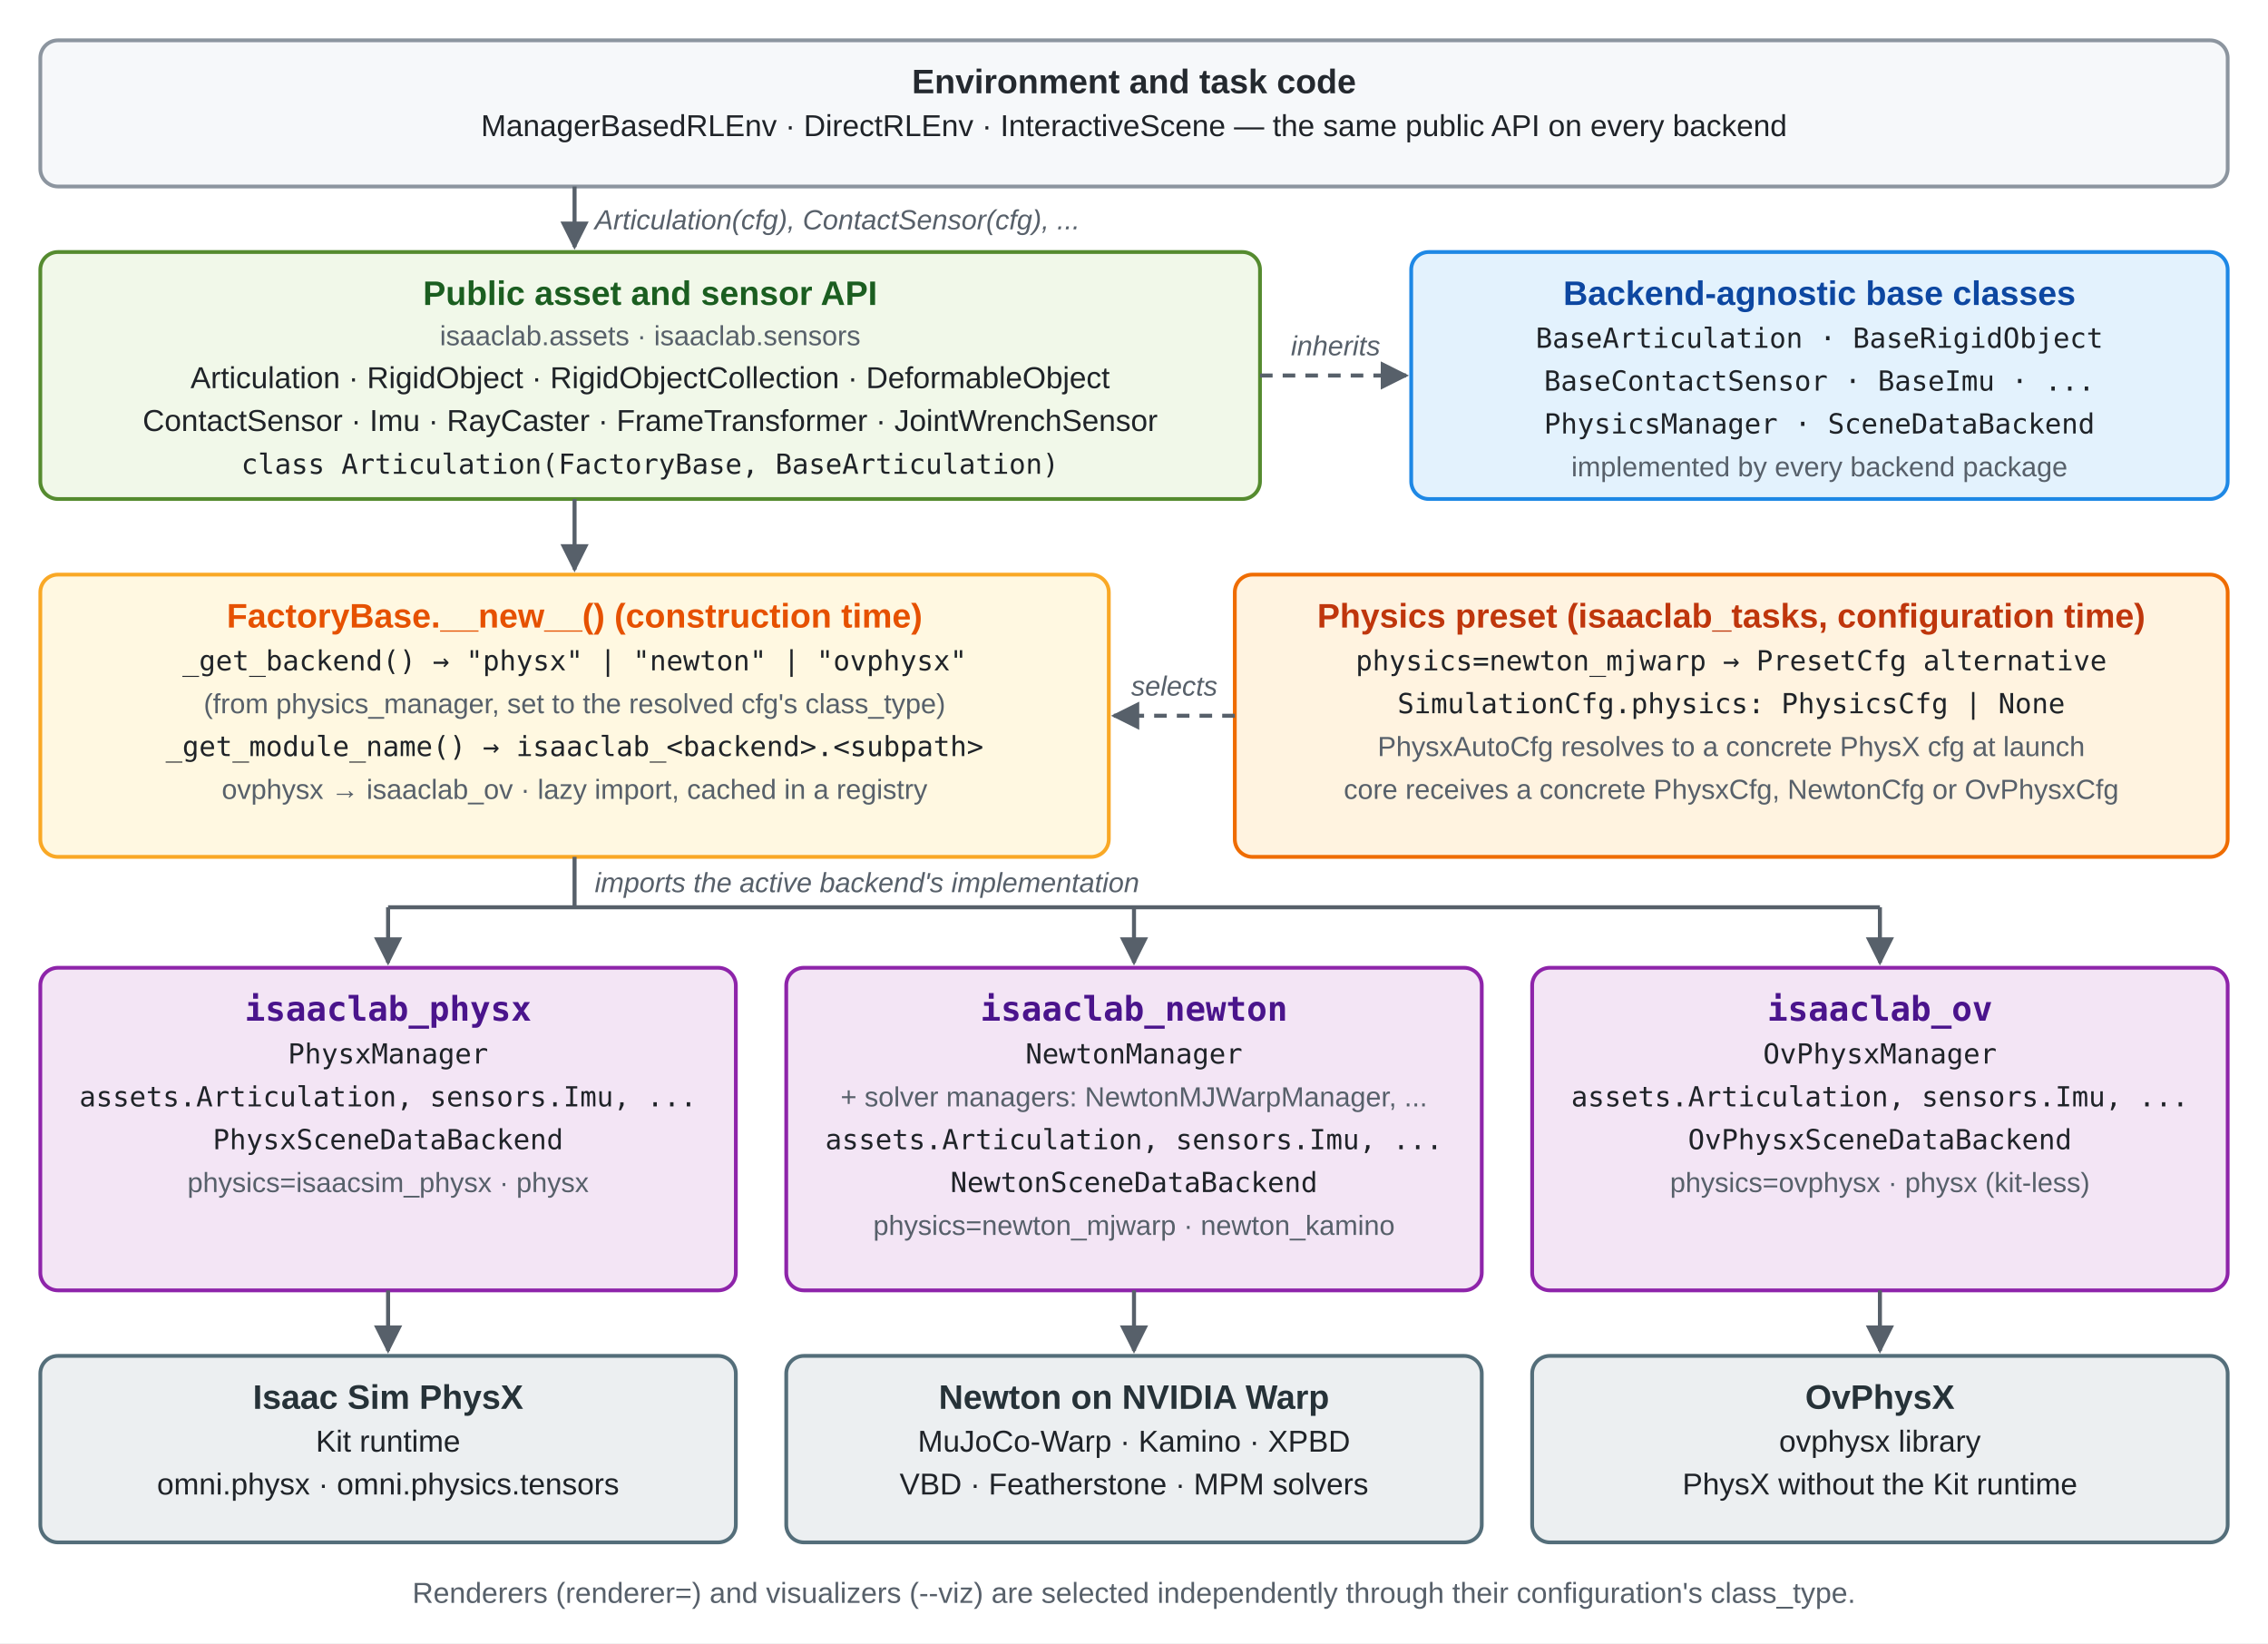
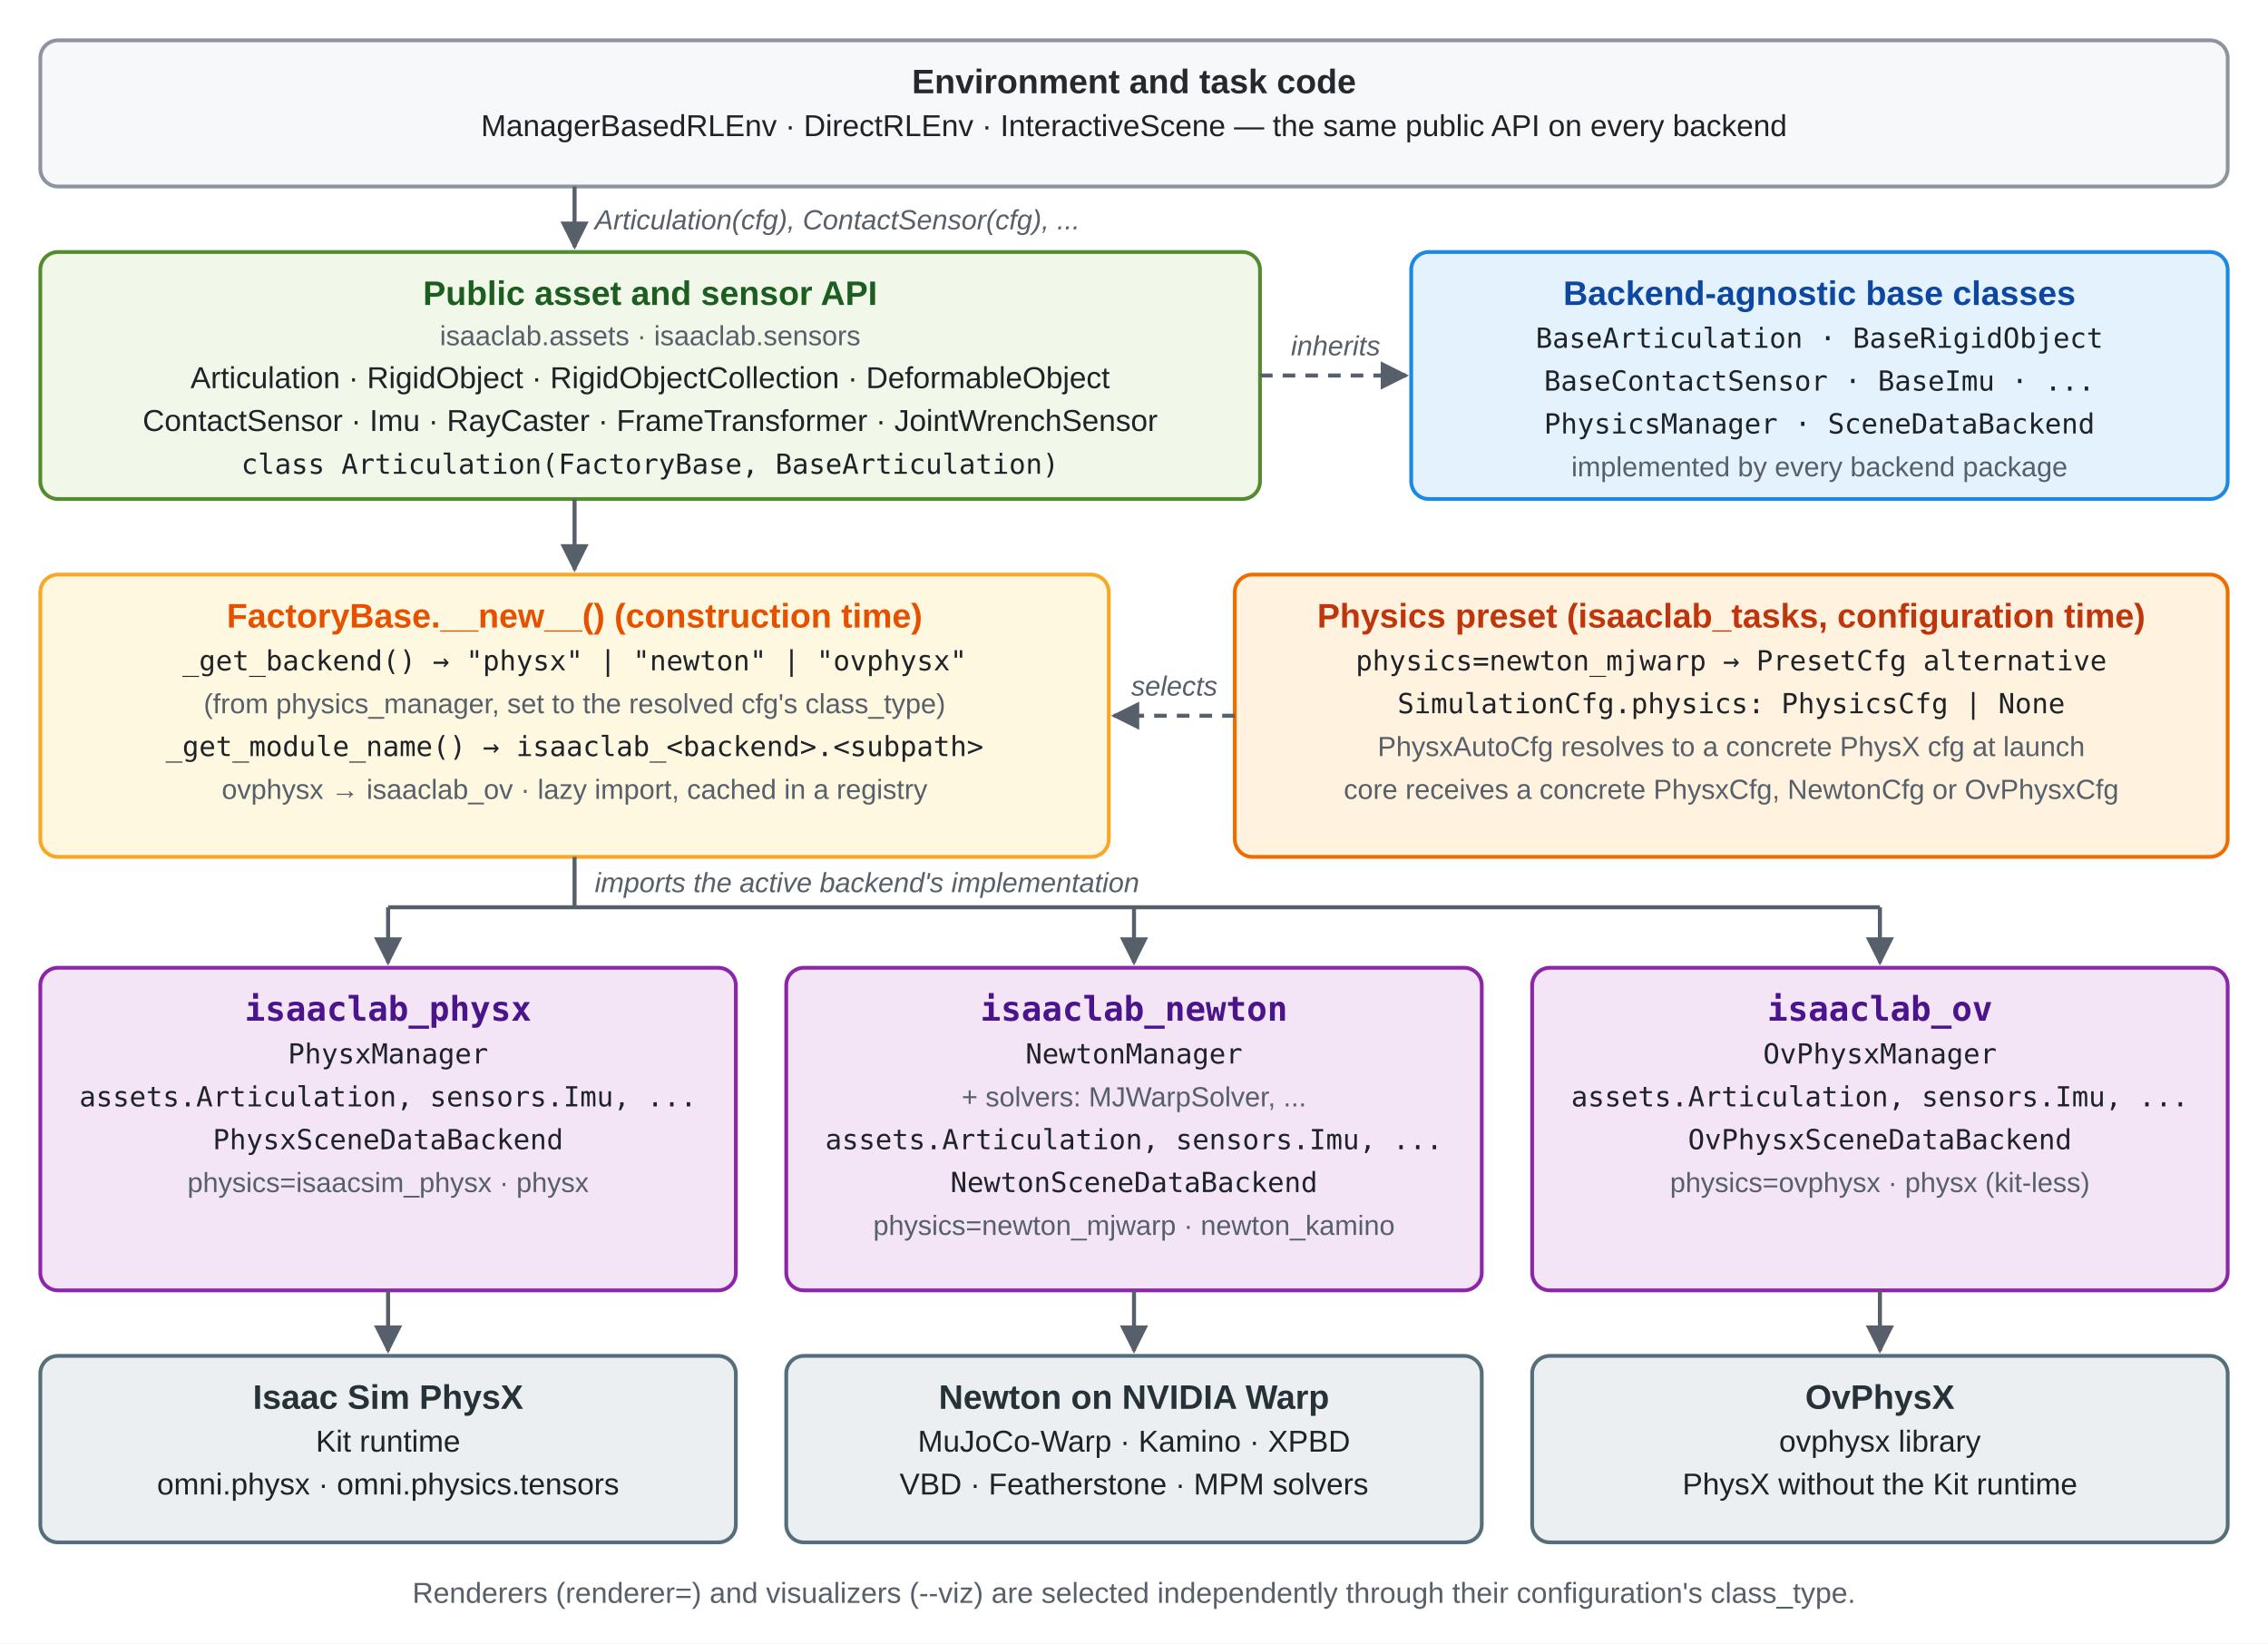
<svg xmlns="http://www.w3.org/2000/svg" viewBox="0 0 900 652" width="900" height="652" role="img" aria-labelledby="title">
  <defs>
    <style>.lbl { font-family: "Segoe UI", Arial, sans-serif; font-weight: 700; } .body { font-family: "Segoe UI", Arial, sans-serif; font-weight: 400; } .mono { font-family: Consolas, "DejaVu Sans Mono", monospace; }</style>
    <marker id="arrow" viewBox="0 0 10 10" refX="9" refY="5" markerWidth="7" markerHeight="7" orient="auto-start-reverse">
      <path d="M0,0 L10,5 L0,10 z" fill="#57606a" />
    </marker>
  </defs>
  <rect width="900" height="652" fill="#ffffff" />
  <rect x="16" y="16" width="868" height="58" rx="7" fill="#f6f8fa" stroke="#8c959f" stroke-width="1.5" />
  <text x="450.0" y="37" text-anchor="middle" class="lbl" font-size="13.5" fill="#24292f">Environment and task code</text>
  <text x="450.0" y="54" text-anchor="middle" class="body" font-size="12" fill="#1f2328">ManagerBasedRLEnv · DirectRLEnv · InteractiveScene — the same public API on every backend</text>
  <line x1="228" y1="74" x2="228" y2="98" stroke="#57606a" stroke-width="1.6" marker-end="url(#arrow)" />
  <text x="236" y="91" text-anchor="start" class="body" font-size="11" font-style="italic" fill="#57606a">Articulation(cfg), ContactSensor(cfg), ...</text>
  <rect x="16" y="100" width="484" height="98" rx="7" fill="#f1f8e9" stroke="#558b2f" stroke-width="1.5" />
  <text x="258.0" y="121" text-anchor="middle" class="lbl" font-size="13.5" fill="#1b5e20">Public asset and sensor API</text>
  <text x="258.0" y="137" text-anchor="middle" class="body" font-size="11" fill="#57606a">isaaclab.assets · isaaclab.sensors</text>
  <text x="258.0" y="154" text-anchor="middle" class="body" font-size="12" fill="#1f2328">Articulation · RigidObject · RigidObjectCollection · DeformableObject</text>
  <text x="258.0" y="171" text-anchor="middle" class="body" font-size="12" fill="#1f2328">ContactSensor · Imu · RayCaster · FrameTransformer · JointWrenchSensor</text>
  <text x="258.0" y="188" text-anchor="middle" class="mono" font-size="11" fill="#1f2328">class Articulation(FactoryBase, BaseArticulation)</text>
  <rect x="560" y="100" width="324" height="98" rx="7" fill="#e3f2fd" stroke="#1e88e5" stroke-width="1.5" />
  <text x="722.0" y="121" text-anchor="middle" class="lbl" font-size="13.5" fill="#0d47a1">Backend-agnostic base classes</text>
  <text x="722.0" y="138" text-anchor="middle" class="mono" font-size="11" fill="#1f2328">BaseArticulation · BaseRigidObject</text>
  <text x="722.0" y="155" text-anchor="middle" class="mono" font-size="11" fill="#1f2328">BaseContactSensor · BaseImu · ...</text>
  <text x="722.0" y="172" text-anchor="middle" class="mono" font-size="11" fill="#1f2328">PhysicsManager · SceneDataBackend</text>
  <text x="722.0" y="189" text-anchor="middle" class="body" font-size="11" fill="#57606a">implemented by every backend package</text>
  <line x1="500" y1="149" x2="558" y2="149" stroke="#57606a" stroke-width="1.6" stroke-dasharray="5 4" marker-end="url(#arrow)" />
  <text x="530" y="141" text-anchor="middle" class="body" font-size="11" font-style="italic" fill="#57606a">inherits</text>
  <line x1="228" y1="198" x2="228" y2="226" stroke="#57606a" stroke-width="1.6" marker-end="url(#arrow)" />
  <rect x="16" y="228" width="424" height="112" rx="7" fill="#fff8e1" stroke="#f9a825" stroke-width="1.5" />
  <text x="228.0" y="249" text-anchor="middle" class="lbl" font-size="13.5" fill="#e65100">FactoryBase.__new__()  (construction time)</text>
  <text x="228.0" y="266" text-anchor="middle" class="mono" font-size="11" fill="#1f2328">_get_backend() → "physx" | "newton" | "ovphysx"</text>
  <text x="228.0" y="283" text-anchor="middle" class="body" font-size="11" fill="#57606a">(from physics_manager, set to the resolved cfg's class_type)</text>
  <text x="228.0" y="300" text-anchor="middle" class="mono" font-size="11" fill="#1f2328">_get_module_name() → isaaclab_&lt;backend&gt;.&lt;subpath&gt;</text>
  <text x="228.0" y="317" text-anchor="middle" class="body" font-size="11" fill="#57606a">ovphysx → isaaclab_ov · lazy import, cached in a registry</text>
  <rect x="490" y="228" width="394" height="112" rx="7" fill="#fff3e0" stroke="#ef6c00" stroke-width="1.5" />
  <text x="687.0" y="249" text-anchor="middle" class="lbl" font-size="13.5" fill="#bf360c">Physics preset  (isaaclab_tasks, configuration time)</text>
  <text x="687.0" y="266" text-anchor="middle" class="mono" font-size="11" fill="#1f2328">physics=newton_mjwarp → PresetCfg alternative</text>
  <text x="687.0" y="283" text-anchor="middle" class="mono" font-size="11" fill="#1f2328">SimulationCfg.physics: PhysicsCfg | None</text>
  <text x="687.0" y="300" text-anchor="middle" class="body" font-size="11" fill="#57606a">PhysxAutoCfg resolves to a concrete PhysX cfg at launch</text>
  <text x="687.0" y="317" text-anchor="middle" class="body" font-size="11" fill="#57606a">core receives a concrete PhysxCfg, NewtonCfg or OvPhysxCfg</text>
  <line x1="490" y1="284" x2="442" y2="284" stroke="#57606a" stroke-width="1.6" stroke-dasharray="5 4" marker-end="url(#arrow)" />
  <text x="466" y="276" text-anchor="middle" class="body" font-size="11" font-style="italic" fill="#57606a">selects</text>
  <line x1="228" y1="340" x2="228" y2="360" stroke="#57606a" stroke-width="1.6" />
  <line x1="154.0" y1="360" x2="746.0" y2="360" stroke="#57606a" stroke-width="1.6" />
  <line x1="154.0" y1="360" x2="154.0" y2="382" stroke="#57606a" stroke-width="1.6" marker-end="url(#arrow)" />
  <line x1="450.0" y1="360" x2="450.0" y2="382" stroke="#57606a" stroke-width="1.6" marker-end="url(#arrow)" />
  <line x1="746.0" y1="360" x2="746.0" y2="382" stroke="#57606a" stroke-width="1.6" marker-end="url(#arrow)" />
  <text x="236" y="354" text-anchor="start" class="body" font-size="11" font-style="italic" fill="#57606a">imports the active backend's implementation</text>
  <rect x="16" y="384" width="276" height="128" rx="7" fill="#f3e5f5" stroke="#8e24aa" stroke-width="1.5" />
  <text x="154.0" y="405" text-anchor="middle" class="mono lbl" font-size="13.5" fill="#4a148c">isaaclab_physx</text>
  <text x="154.0" y="422" text-anchor="middle" class="mono" font-size="11" fill="#1f2328">PhysxManager</text>
  <text x="154.0" y="439" text-anchor="middle" class="mono" font-size="11" fill="#1f2328">assets.Articulation, sensors.Imu, ...</text>
  <text x="154.0" y="456" text-anchor="middle" class="mono" font-size="11" fill="#1f2328">PhysxSceneDataBackend</text>
  <text x="154.0" y="473" text-anchor="middle" class="body" font-size="11" fill="#57606a">physics=isaacsim_physx · physx</text>
  <rect x="312" y="384" width="276" height="128" rx="7" fill="#f3e5f5" stroke="#8e24aa" stroke-width="1.5" />
  <text x="450.0" y="405" text-anchor="middle" class="mono lbl" font-size="13.5" fill="#4a148c">isaaclab_newton</text>
  <text x="450.0" y="422" text-anchor="middle" class="mono" font-size="11" fill="#1f2328">NewtonManager</text>
-   <text x="450.0" y="439" text-anchor="middle" class="body" font-size="11" fill="#57606a">+ solver managers: NewtonMJWarpManager, ...</text>
+   <text x="450.0" y="439" text-anchor="middle" class="body" font-size="11" fill="#57606a">+ solvers: MJWarpSolver, ...</text>
  <text x="450.0" y="456" text-anchor="middle" class="mono" font-size="11" fill="#1f2328">assets.Articulation, sensors.Imu, ...</text>
  <text x="450.0" y="473" text-anchor="middle" class="mono" font-size="11" fill="#1f2328">NewtonSceneDataBackend</text>
  <text x="450.0" y="490" text-anchor="middle" class="body" font-size="11" fill="#57606a">physics=newton_mjwarp · newton_kamino</text>
  <rect x="608" y="384" width="276" height="128" rx="7" fill="#f3e5f5" stroke="#8e24aa" stroke-width="1.5" />
  <text x="746.0" y="405" text-anchor="middle" class="mono lbl" font-size="13.5" fill="#4a148c">isaaclab_ov</text>
  <text x="746.0" y="422" text-anchor="middle" class="mono" font-size="11" fill="#1f2328">OvPhysxManager</text>
  <text x="746.0" y="439" text-anchor="middle" class="mono" font-size="11" fill="#1f2328">assets.Articulation, sensors.Imu, ...</text>
  <text x="746.0" y="456" text-anchor="middle" class="mono" font-size="11" fill="#1f2328">OvPhysxSceneDataBackend</text>
  <text x="746.0" y="473" text-anchor="middle" class="body" font-size="11" fill="#57606a">physics=ovphysx · physx (kit-less)</text>
  <line x1="154.0" y1="512" x2="154.0" y2="536" stroke="#57606a" stroke-width="1.6" marker-end="url(#arrow)" />
  <line x1="450.0" y1="512" x2="450.0" y2="536" stroke="#57606a" stroke-width="1.6" marker-end="url(#arrow)" />
  <line x1="746.0" y1="512" x2="746.0" y2="536" stroke="#57606a" stroke-width="1.6" marker-end="url(#arrow)" />
  <rect x="16" y="538" width="276" height="74" rx="7" fill="#eceff1" stroke="#546e7a" stroke-width="1.5" />
  <text x="154.0" y="559" text-anchor="middle" class="lbl" font-size="13.5" fill="#263238">Isaac Sim PhysX</text>
  <text x="154.0" y="576" text-anchor="middle" class="body" font-size="12" fill="#1f2328">Kit runtime</text>
  <text x="154.0" y="593" text-anchor="middle" class="body" font-size="12" fill="#1f2328">omni.physx · omni.physics.tensors</text>
  <rect x="312" y="538" width="276" height="74" rx="7" fill="#eceff1" stroke="#546e7a" stroke-width="1.5" />
  <text x="450.0" y="559" text-anchor="middle" class="lbl" font-size="13.5" fill="#263238">Newton on NVIDIA Warp</text>
  <text x="450.0" y="576" text-anchor="middle" class="body" font-size="12" fill="#1f2328">MuJoCo-Warp · Kamino · XPBD</text>
  <text x="450.0" y="593" text-anchor="middle" class="body" font-size="12" fill="#1f2328">VBD · Featherstone · MPM solvers</text>
  <rect x="608" y="538" width="276" height="74" rx="7" fill="#eceff1" stroke="#546e7a" stroke-width="1.5" />
  <text x="746.0" y="559" text-anchor="middle" class="lbl" font-size="13.5" fill="#263238">OvPhysX</text>
  <text x="746.0" y="576" text-anchor="middle" class="body" font-size="12" fill="#1f2328">ovphysx library</text>
  <text x="746.0" y="593" text-anchor="middle" class="body" font-size="12" fill="#1f2328">PhysX without the Kit runtime</text>
  <text x="450.0" y="636" text-anchor="middle" class="body" font-size="11.5" fill="#57606a">Renderers (renderer=) and visualizers (--viz) are selected independently through their configuration's class_type.</text>
</svg>
